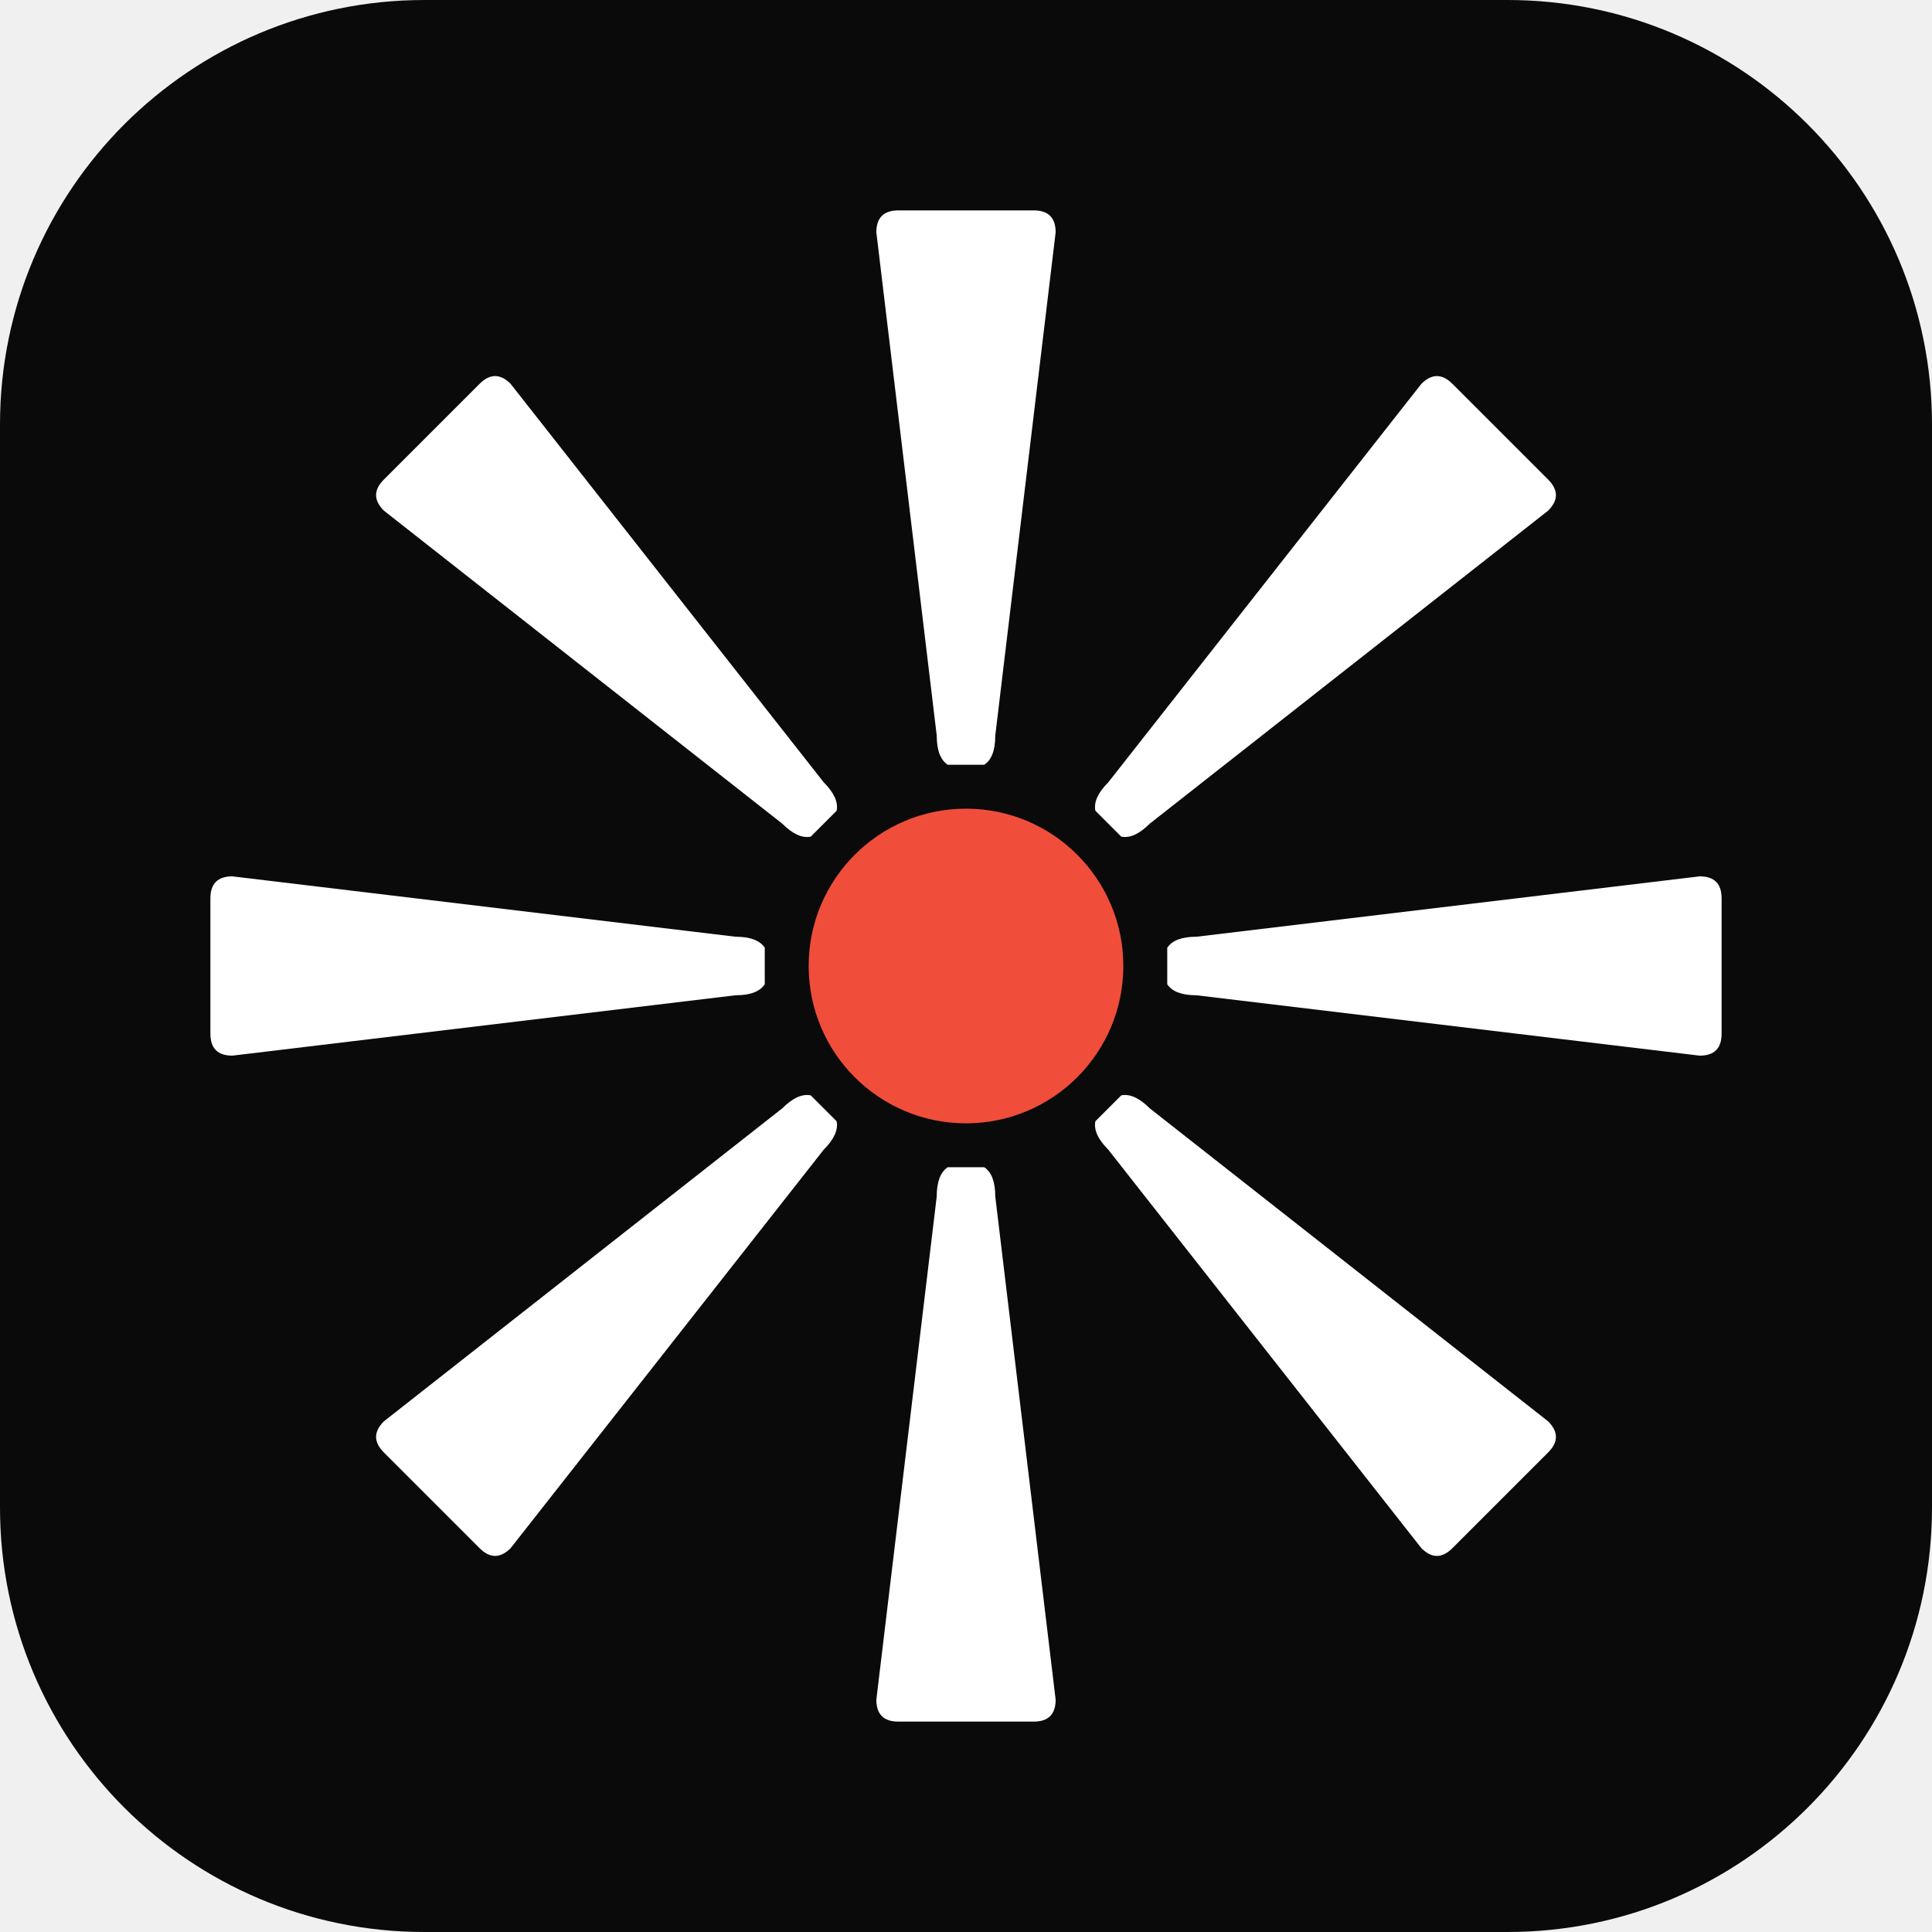
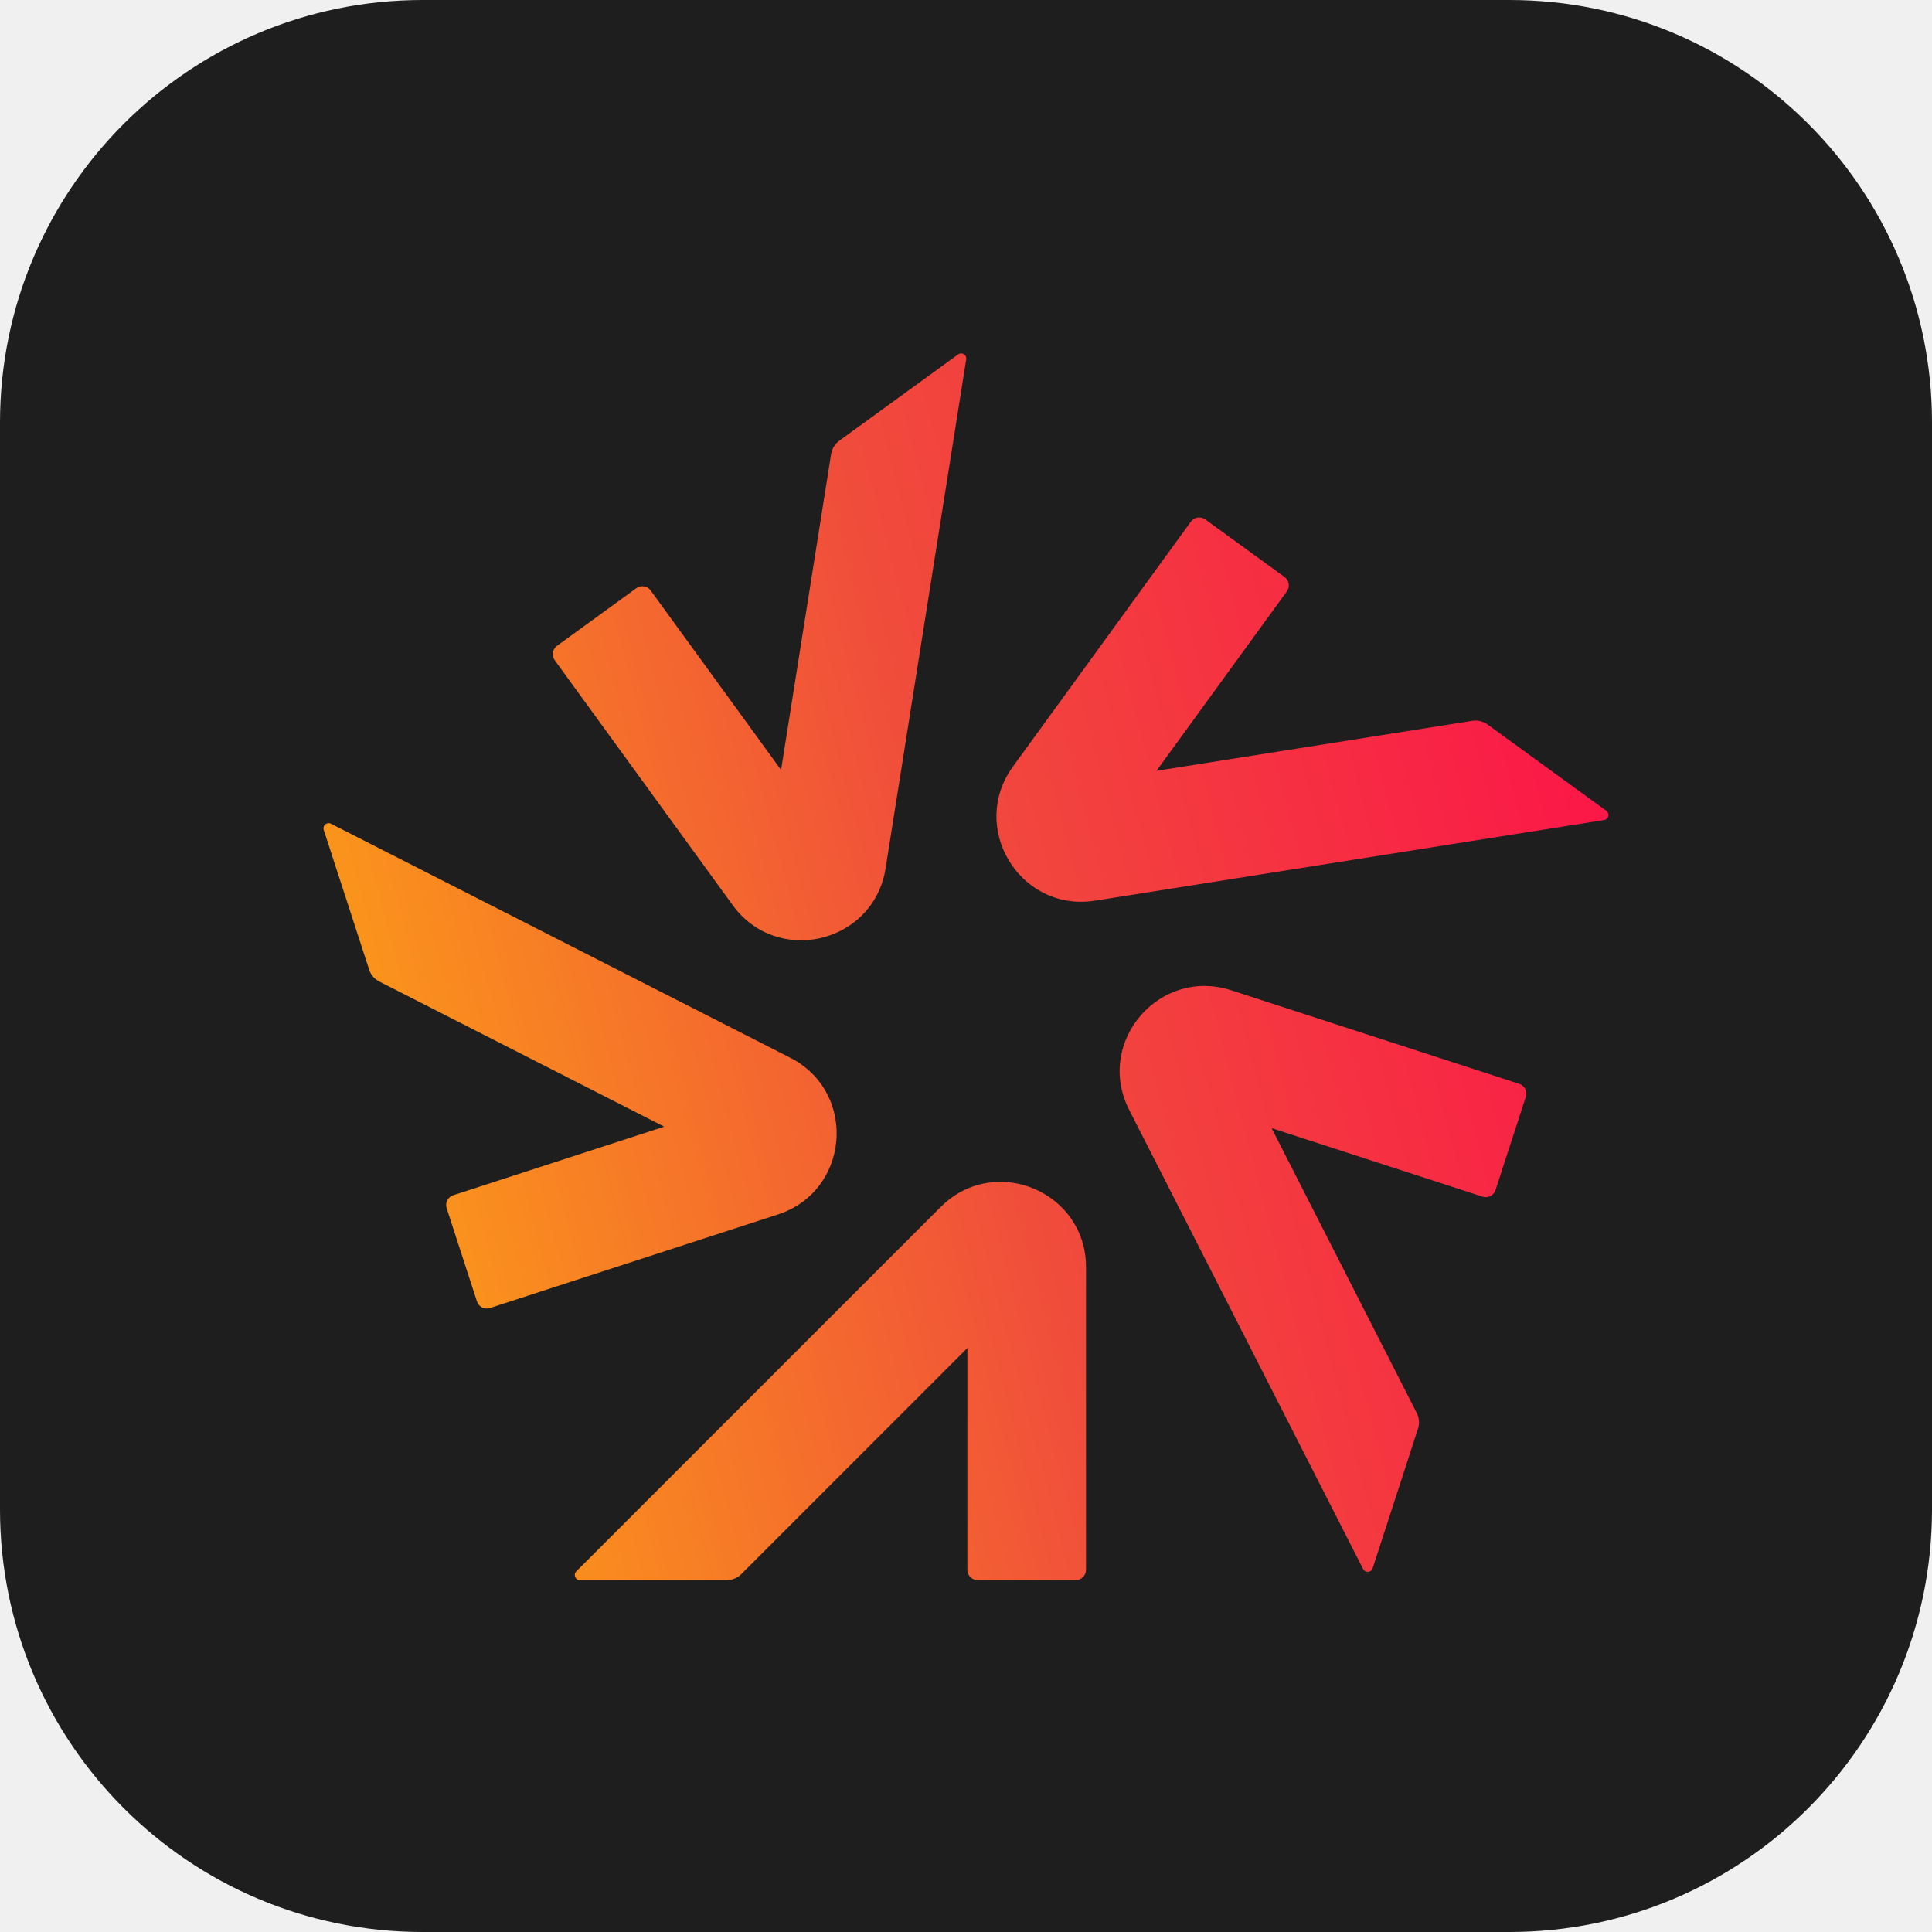
- <svg xmlns="http://www.w3.org/2000/svg" viewBox="0 0 1056 1056" width="512" height="512" fill="none" role="img" aria-label="ATP icon">
-   <rect width="1056" height="1056" rx="232" fill="#0A0A0A" />
-   <g fill="#FFFFFF">
-     <path d="M512.0 402 L479.0 127 Q479.0 115 491.0 115 L565.0 115 Q577.0 115 577.0 127 L544.0 402 Q544.0 414 538.0 418 L518.0 418 Q512.0 414 512.0 402 Z" transform="rotate(0 528 528)" />
-     <path d="M512.0 402 L479.0 127 Q479.0 115 491.0 115 L565.0 115 Q577.0 115 577.0 127 L544.0 402 Q544.0 414 538.0 418 L518.0 418 Q512.0 414 512.0 402 Z" transform="rotate(45 528 528)" />
-     <path d="M512.0 402 L479.0 127 Q479.0 115 491.0 115 L565.0 115 Q577.0 115 577.0 127 L544.0 402 Q544.0 414 538.0 418 L518.0 418 Q512.0 414 512.0 402 Z" transform="rotate(90 528 528)" />
-     <path d="M512.0 402 L479.0 127 Q479.0 115 491.0 115 L565.0 115 Q577.0 115 577.0 127 L544.0 402 Q544.0 414 538.0 418 L518.0 418 Q512.0 414 512.0 402 Z" transform="rotate(135 528 528)" />
-     <path d="M512.0 402 L479.0 127 Q479.0 115 491.0 115 L565.0 115 Q577.0 115 577.0 127 L544.0 402 Q544.0 414 538.0 418 L518.0 418 Q512.0 414 512.0 402 Z" transform="rotate(180 528 528)" />
-     <path d="M512.0 402 L479.0 127 Q479.0 115 491.0 115 L565.0 115 Q577.0 115 577.0 127 L544.0 402 Q544.0 414 538.0 418 L518.0 418 Q512.0 414 512.0 402 Z" transform="rotate(225 528 528)" />
-     <path d="M512.0 402 L479.0 127 Q479.0 115 491.0 115 L565.0 115 Q577.0 115 577.0 127 L544.0 402 Q544.0 414 538.0 418 L518.0 418 Q512.0 414 512.0 402 Z" transform="rotate(270 528 528)" />
-     <path d="M512.0 402 L479.0 127 Q479.0 115 491.0 115 L565.0 115 Q577.0 115 577.0 127 L544.0 402 Q544.0 414 538.0 418 L518.0 418 Q512.0 414 512.0 402 Z" transform="rotate(315 528 528)" />
+ <svg xmlns="http://www.w3.org/2000/svg" width="512" height="512" fill="none" aria-label="ATP icon" viewBox="0 0 512 512">
+   <rect width="512" height="512" fill="#1E1E1E" rx="112" />
+   <g transform="translate(5.27 21.16) scale(1.0807)">
+     <path d="M226.433 275.786C239.653 263.532 261.436 272.84 261.436 291.143V365.377C261.436 366.774 260.303 367.906 258.906 367.906H234.875C233.478 367.906 232.345 366.774 232.345 365.377V310.99L176.911 366.425C175.962 367.373 174.676 367.906 173.334 367.906H137.342C136.216 367.906 135.651 366.544 136.448 365.747L225.81 276.385L226.433 275.786Z" fill="url(#paint0_linear_2131_24125)" />
+     <path d="M271.641 251.807C264.073 235.447 279.657 217.607 297.063 223.262L367.664 246.202C368.993 246.634 369.72 248.061 369.288 249.389L361.862 272.244C361.43 273.573 360.003 274.3 358.675 273.868L306.95 257.062L342.541 326.913C343.15 328.109 343.259 329.497 342.845 330.774L331.723 365.003C331.375 366.075 329.905 366.191 329.393 365.187L272.019 252.584L271.641 251.807Z" fill="url(#paint1_linear_2131_24125)" />
+     <path d="M262.805 201.401C244.907 203.543 232.756 183.21 243.514 168.403L287.147 108.346C287.968 107.216 289.55 106.965 290.681 107.786L310.122 121.912C311.253 122.733 311.503 124.315 310.682 125.445L278.714 169.445L356.145 157.181C357.47 156.971 358.825 157.296 359.91 158.085L389.028 179.24C389.94 179.902 389.595 181.336 388.482 181.512L263.661 201.282L262.805 201.401Z" fill="url(#paint2_linear_2131_24125)" />
+     <path d="M212.135 194.228C208.642 211.912 185.549 217.185 174.791 202.378L131.157 142.321C130.336 141.191 130.586 139.609 131.717 138.788L151.158 124.663C152.289 123.842 153.871 124.092 154.692 125.223L186.659 169.222L198.923 91.791C199.133 90.466 199.861 89.279 200.946 88.49L230.064 67.335C230.976 66.672 232.233 67.443 232.057 68.556L212.287 193.377L212.135 194.228Z" fill="url(#paint3_linear_2131_24125)" />
+     <path d="M189.656 240.201C205.395 248.988 203.274 272.581 185.867 278.237L115.267 301.176C113.938 301.608 112.511 300.881 112.079 299.552L104.653 276.697C104.221 275.368 104.948 273.941 106.277 273.51L158.002 256.703L88.15 221.112C86.955 220.503 86.05 219.444 85.636 218.168L74.514 183.938C74.166 182.866 75.287 181.909 76.291 182.42L188.894 239.794L189.656 240.201Z" fill="url(#paint4_linear_2131_24125)" />
+     <defs>
+       <linearGradient id="paint0_linear_2131_24125" x1="389.55" y1="67.089" x2="20.951" y2="163.615" gradientUnits="userSpaceOnUse">
+         <stop stop-color="#FD0E4A" />
+         <stop offset="0.5" stop-color="#F04D3B" />
+         <stop offset="1" stop-color="#FEAB11" />
+       </linearGradient>
+       <linearGradient id="paint1_linear_2131_24125" x1="389.55" y1="67.089" x2="20.951" y2="163.615" gradientUnits="userSpaceOnUse">
+         <stop stop-color="#FD0E4A" />
+         <stop offset="0.5" stop-color="#F04D3B" />
+         <stop offset="1" stop-color="#FEAB11" />
+       </linearGradient>
+       <linearGradient id="paint2_linear_2131_24125" x1="389.55" y1="67.089" x2="20.951" y2="163.615" gradientUnits="userSpaceOnUse">
+         <stop stop-color="#FD0E4A" />
+         <stop offset="0.5" stop-color="#F04D3B" />
+         <stop offset="1" stop-color="#FEAB11" />
+       </linearGradient>
+       <linearGradient id="paint3_linear_2131_24125" x1="389.55" y1="67.089" x2="20.951" y2="163.615" gradientUnits="userSpaceOnUse">
+         <stop stop-color="#FD0E4A" />
+         <stop offset="0.5" stop-color="#F04D3B" />
+         <stop offset="1" stop-color="#FEAB11" />
+       </linearGradient>
+       <linearGradient id="paint4_linear_2131_24125" x1="389.55" y1="67.089" x2="20.951" y2="163.615" gradientUnits="userSpaceOnUse">
+         <stop stop-color="#FD0E4A" />
+         <stop offset="0.5" stop-color="#F04D3B" />
+         <stop offset="1" stop-color="#FEAB11" />
+       </linearGradient>
+     </defs>
  </g>
-   <circle cx="528" cy="528" r="86" fill="#F04D3B" />
</svg>
